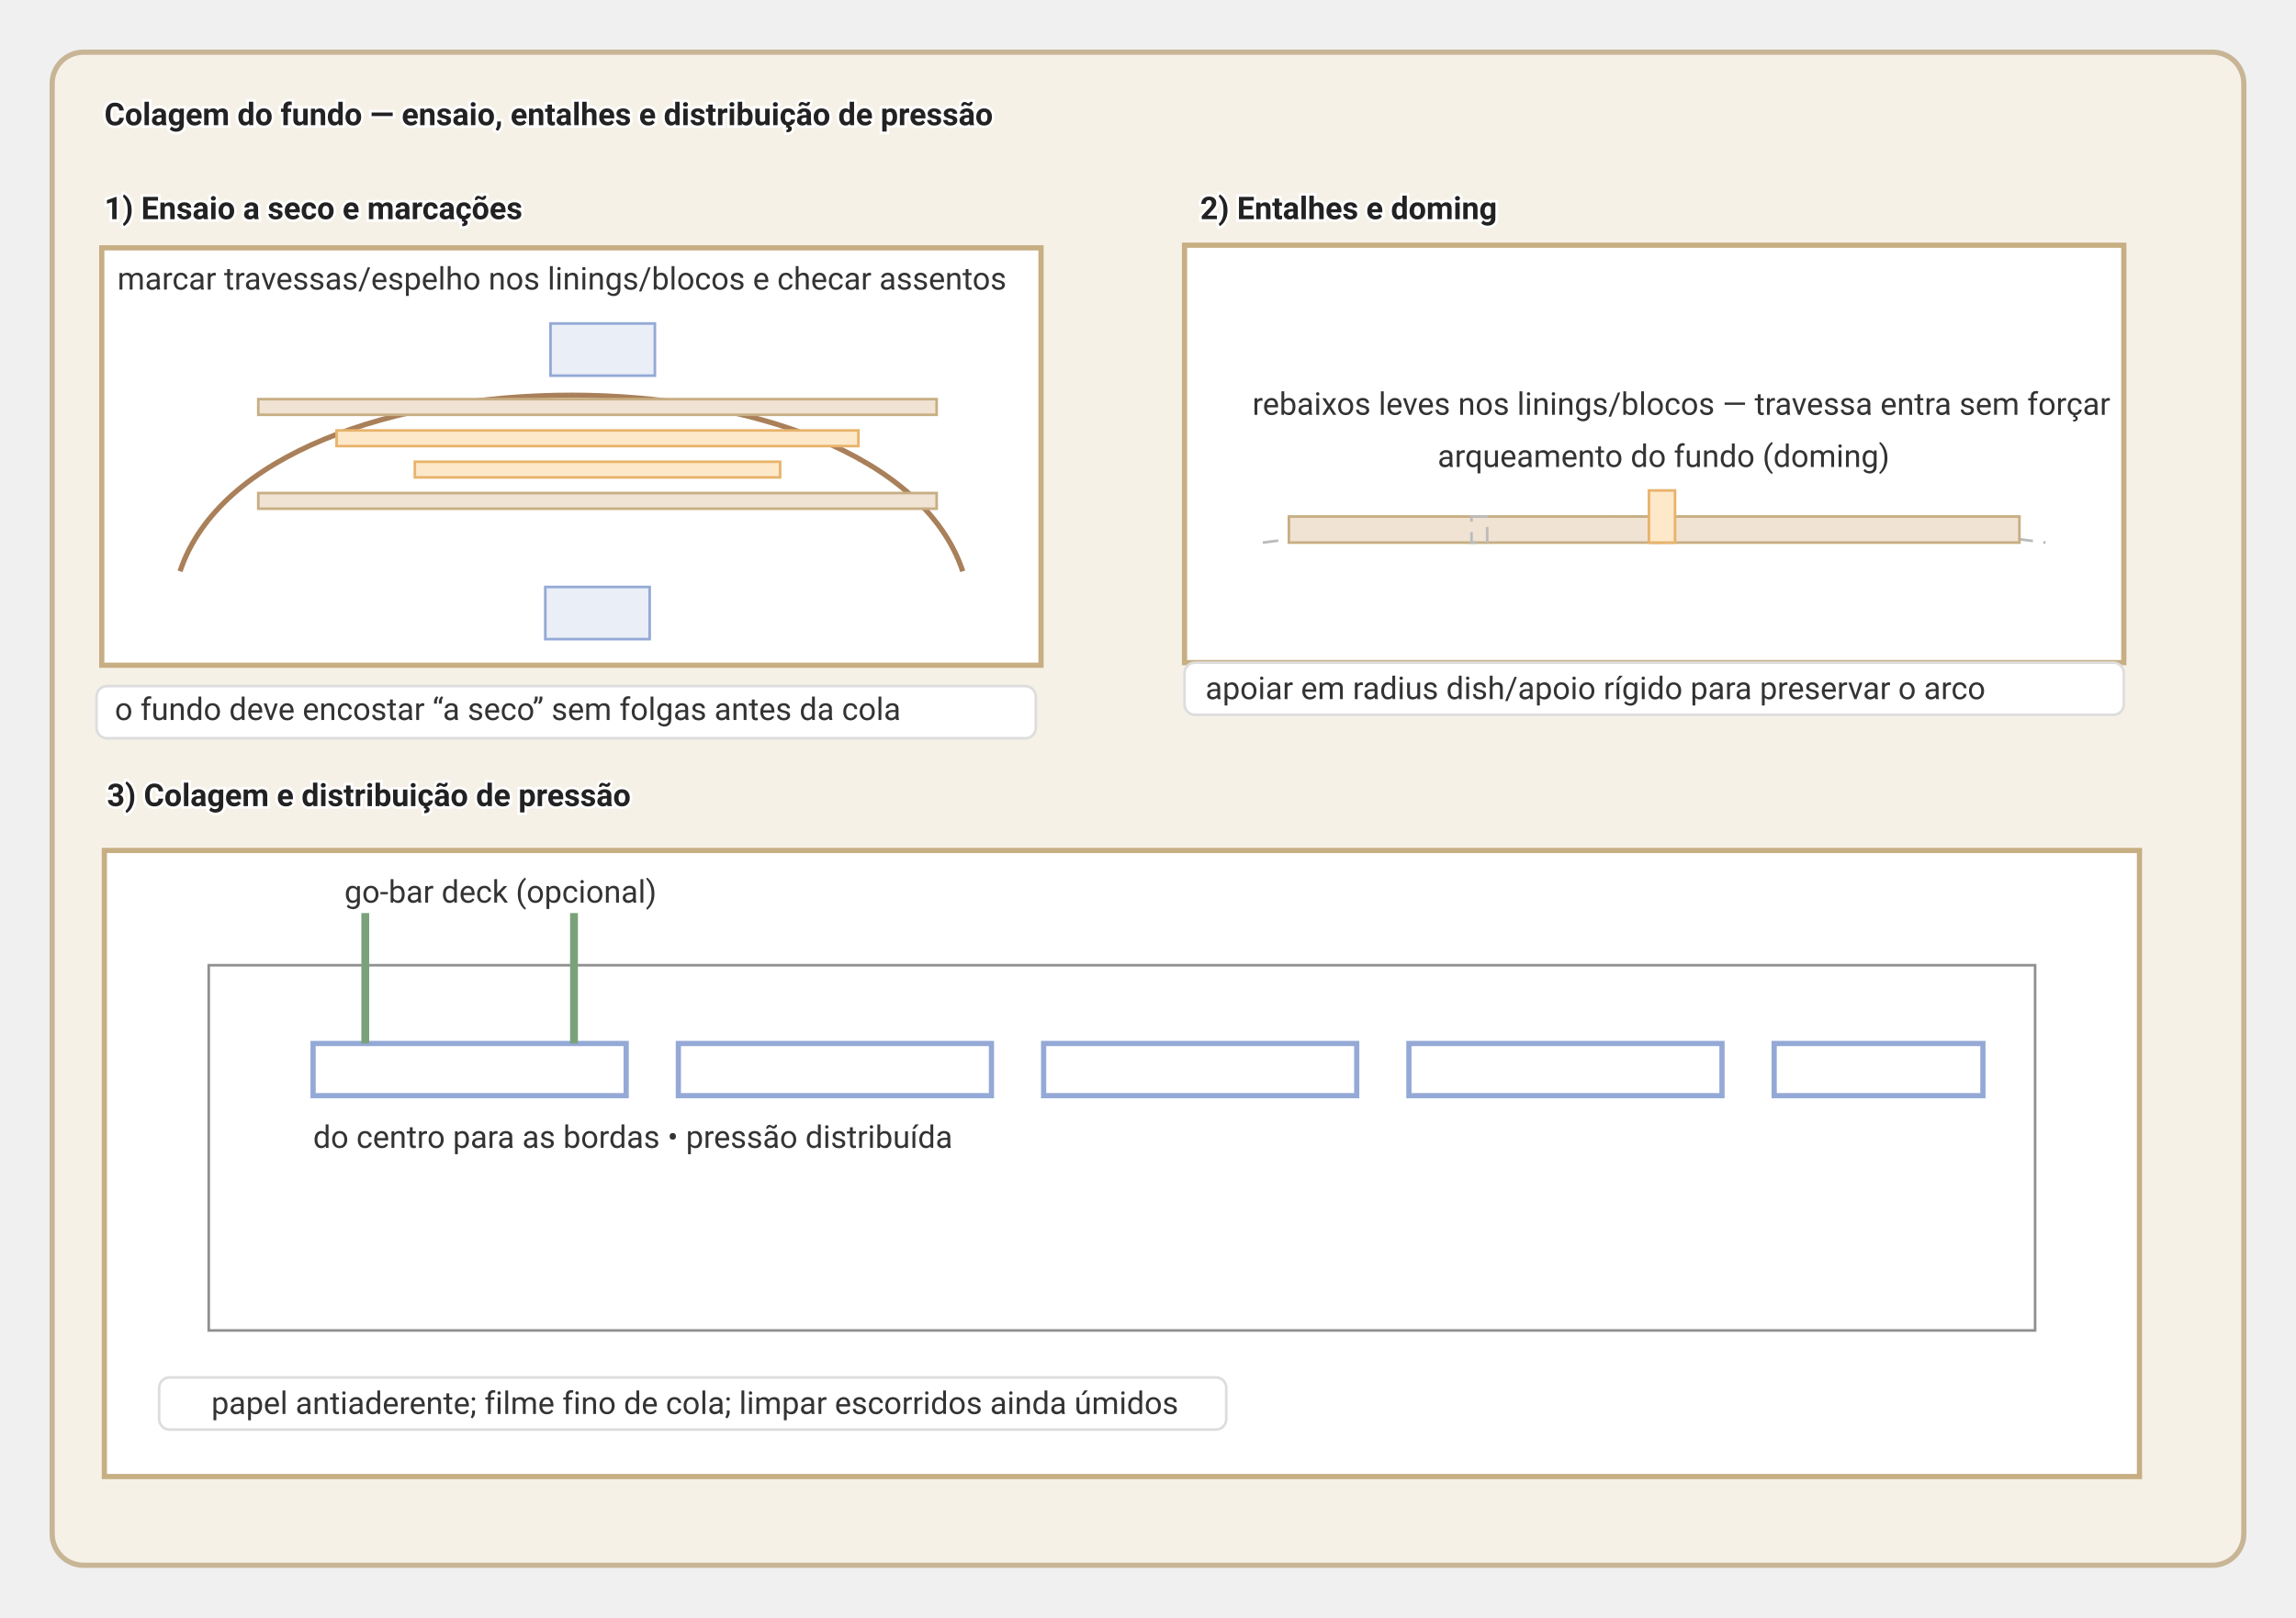
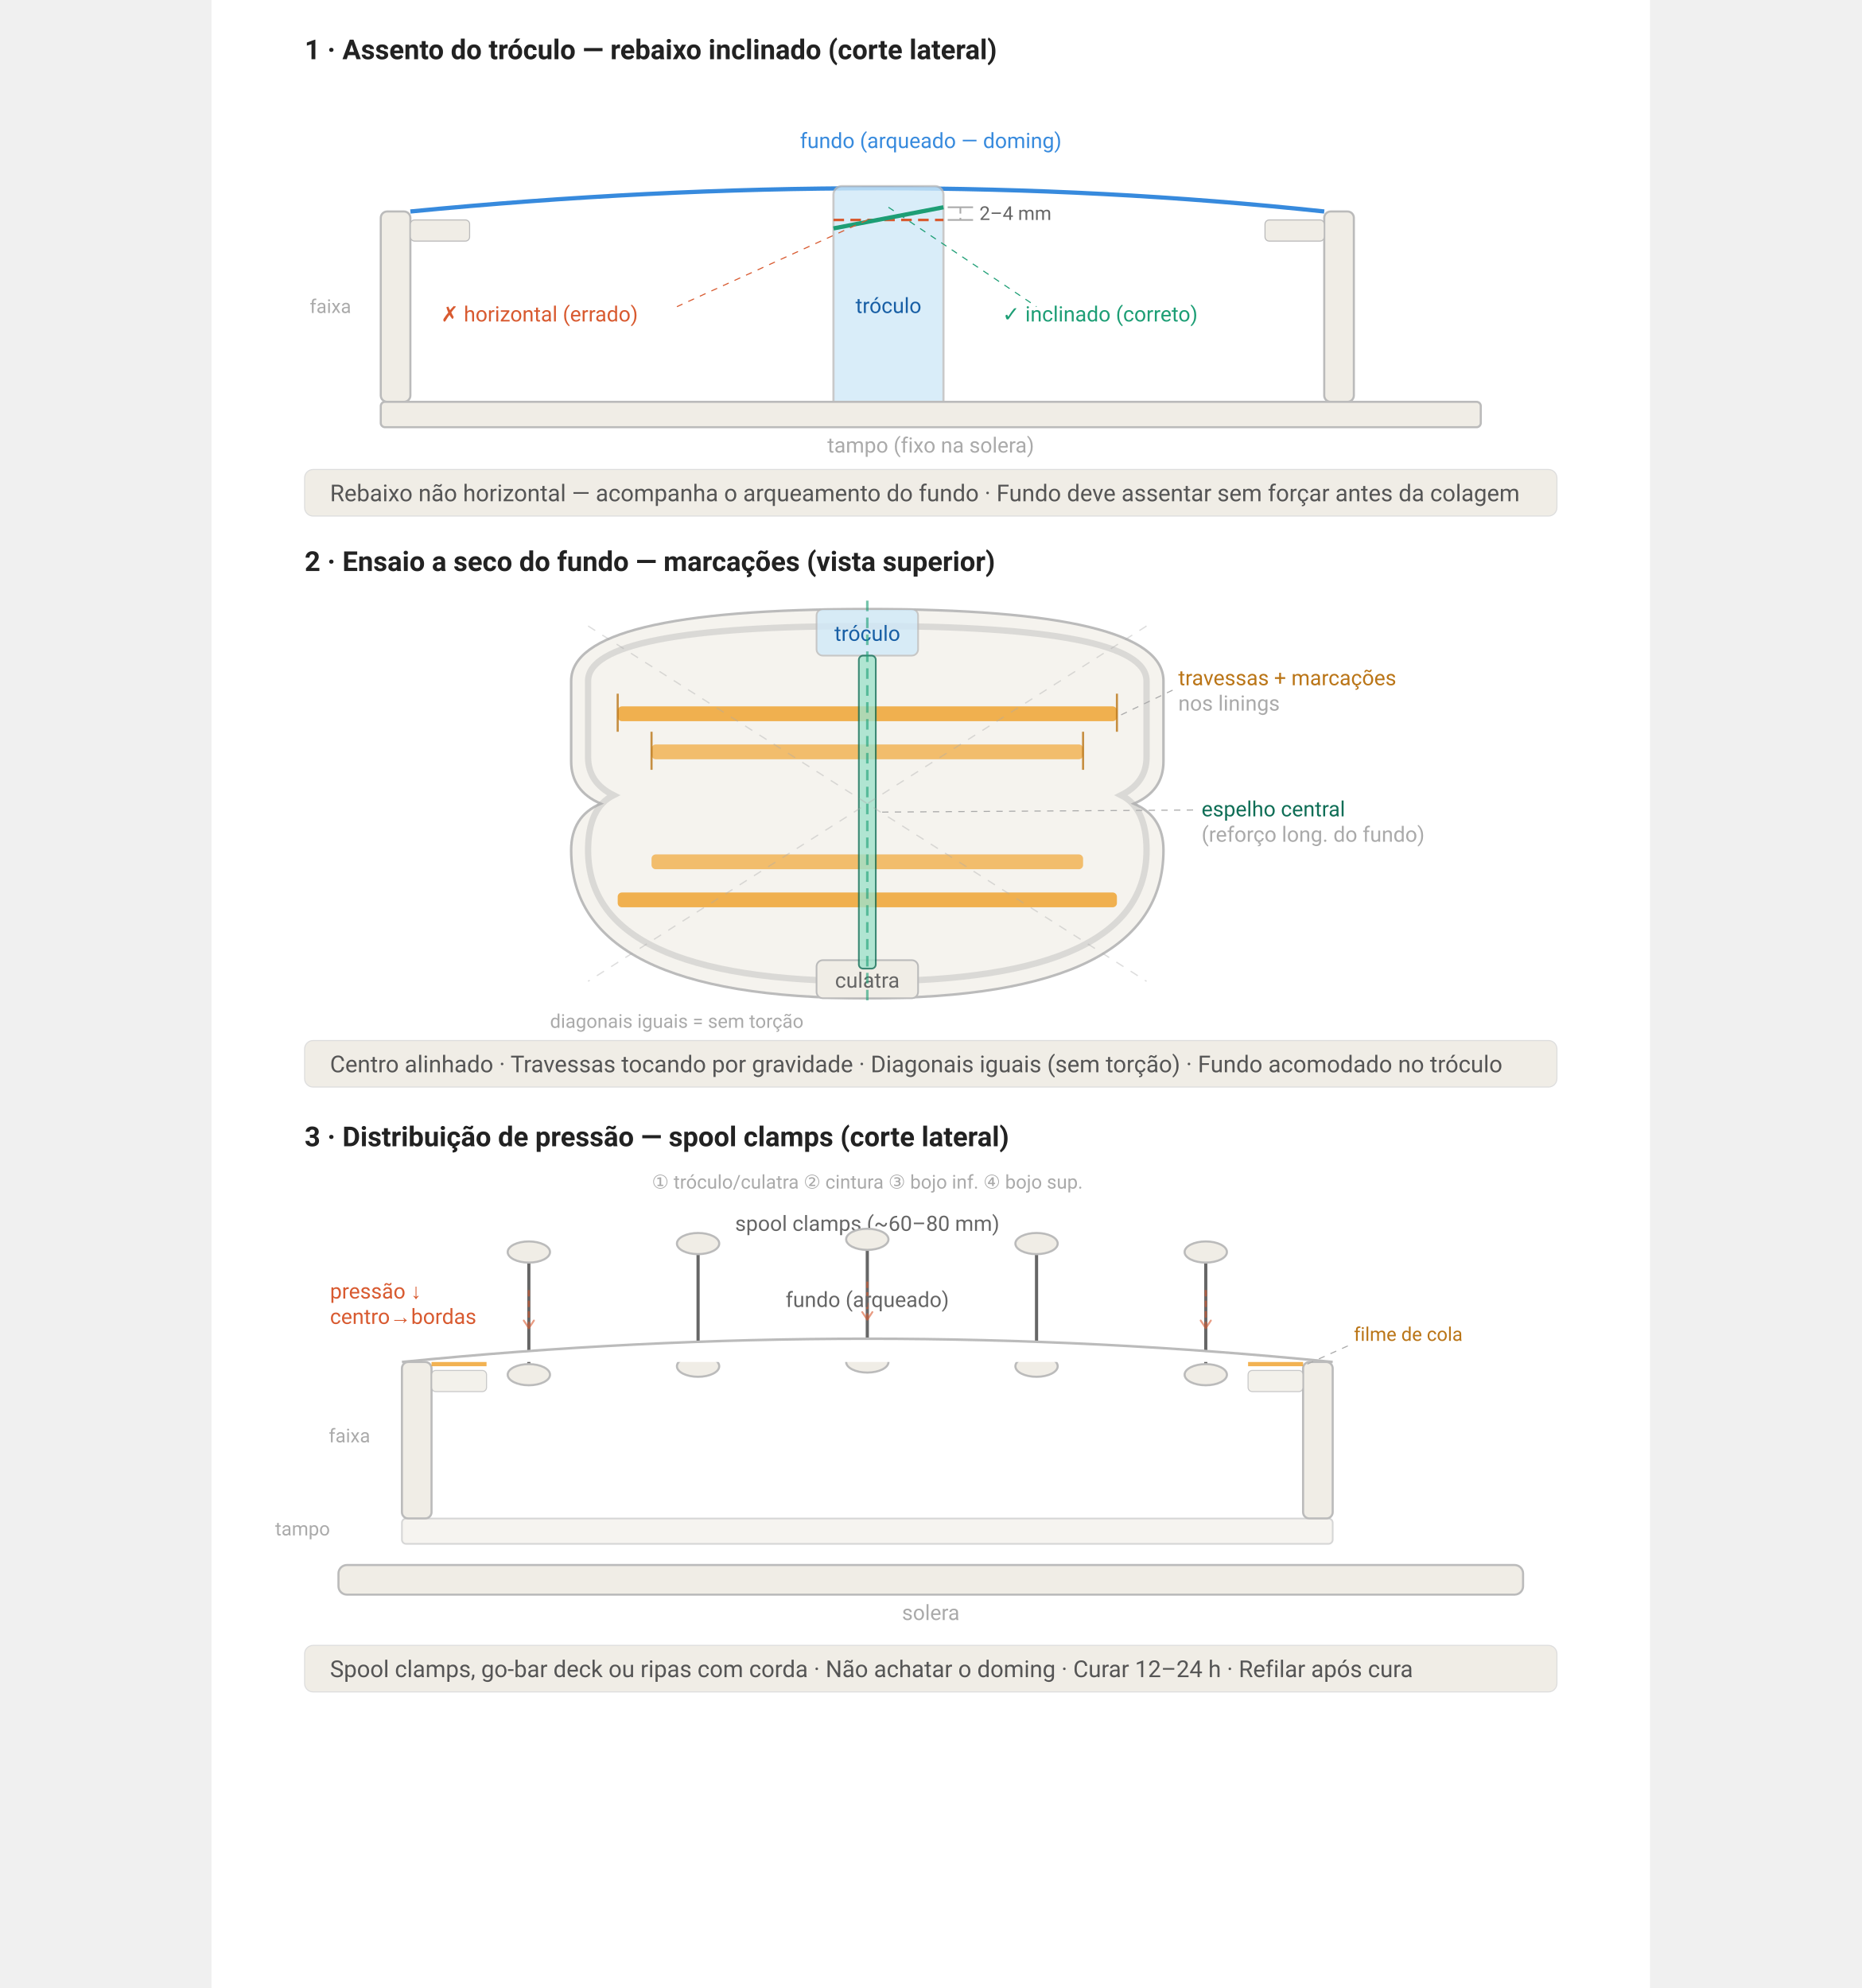
- <svg xmlns="http://www.w3.org/2000/svg" width="880" height="620" font-family="system-ui, Segoe UI, Roboto, Arial" font-size="12">
-   <g>
-     <rect x="20" y="20" width="840" height="580" rx="12" class="panel" fill="#f6f1e7" stroke="#c8b596" stroke-width="2" vector-effect="non-scaling-stroke" id="svg_1" />
-     <text x="40" y="48" class="title" fill="#222" font-weight="700" paint-order="stroke fill" stroke="#fff" stroke-width="2px" id="svg_2">Colagem do fundo — ensaio, entalhes e distribuição de pressão</text>
-     <text x="40" y="84" class="title" fill="#222" font-weight="700" paint-order="stroke fill" stroke="#fff" stroke-width="2px" id="svg_3">1) Ensaio a seco e marcações</text>
-     <g id="svg_4">
-       <rect x="39" y="95" width="360" height="160" class="board" fill="#fff" stroke="#c7ae83" stroke-width="2" vector-effect="non-scaling-stroke" id="svg_5" />
-       <path d="m69,219c30,-90 270,-90 300,0" class="side" fill="none" stroke="#a9805a" stroke-width="2" vector-effect="non-scaling-stroke" id="svg_6" />
-       <rect x="99" y="189" width="260" height="6" class="lining" fill="#f0e3d3" stroke="#c7ae83" vector-effect="non-scaling-stroke" id="svg_7" />
-       <rect x="99" y="153" width="260" height="6" class="lining" fill="#f0e3d3" stroke="#c7ae83" vector-effect="non-scaling-stroke" id="svg_8" />
-       <rect x="211" y="124" width="40" height="20" class="block" fill="#e9eef7" stroke="#94a9d6" vector-effect="non-scaling-stroke" id="svg_9" />
-       <rect x="209" y="225" width="40" height="20" class="block" fill="#e9eef7" stroke="#94a9d6" vector-effect="non-scaling-stroke" id="svg_10" />
-       <rect x="129" y="165" width="200" height="6" class="brace" fill="#fde9c9" stroke="#e8b36b" vector-effect="non-scaling-stroke" id="svg_11" />
-       <rect x="159" y="177" width="140" height="6" class="brace" fill="#fde9c9" stroke="#e8b36b" vector-effect="non-scaling-stroke" id="svg_12" />
-       <text x="45" y="111" class="note" fill="#333" paint-order="stroke fill" stroke="#fff" stroke-width="2px" id="svg_13">marcar travessas/espelho nos linings/blocos e checar assentos</text>
-       <rect x="37" y="263" width="360" height="20" rx="4" class="labelbox" fill="#fff" stroke="#ddd" vector-effect="non-scaling-stroke" id="svg_14" />
-       <text x="44" y="276" class="note" fill="#333" paint-order="stroke fill" stroke="#fff" stroke-width="2px" id="svg_15">o fundo deve encostar “a seco” sem folgas antes da cola</text>
-     </g>
-     <text x="460" y="84" class="title" fill="#222" font-weight="700" paint-order="stroke fill" stroke="#fff" stroke-width="2px" id="svg_16">2) Entalhes e doming</text>
-     <g id="svg_17">
-       <rect x="454" y="94" width="360" height="160" class="board" fill="#fff" stroke="#c7ae83" stroke-width="2" vector-effect="non-scaling-stroke" id="svg_18" />
-       <path d="m484,208q150,-20 300,0" class="ghost" fill="none" stroke="#bbb" stroke-dasharray="6,4" vector-effect="non-scaling-stroke" id="svg_19" />
-       <text x="551" y="179" class="note" fill="#333" paint-order="stroke fill" stroke="#fff" stroke-width="2px" id="svg_20">arqueamento do fundo (doming)</text>
-       <rect x="494" y="198" width="280" height="10" class="lining" fill="#f0e3d3" stroke="#c7ae83" vector-effect="non-scaling-stroke" id="svg_21" />
-       <rect x="564" y="198" width="6" height="10" class="ghost" fill="none" stroke="#bbb" stroke-dasharray="6,4" vector-effect="non-scaling-stroke" id="svg_22" />
-       <rect x="634" y="198" width="6" height="10" class="ghost" fill="none" stroke="#bbb" stroke-dasharray="6,4" vector-effect="non-scaling-stroke" id="svg_23" />
-       <rect x="632" y="188" width="10" height="20" class="brace" fill="#fde9c9" stroke="#e8b36b" vector-effect="non-scaling-stroke" id="svg_24" />
-       <text x="480" y="159" class="note" fill="#333" paint-order="stroke fill" stroke="#fff" stroke-width="2px" id="svg_25">rebaixos leves nos linings/blocos — travessa entra sem forçar</text>
-       <rect x="454" y="254" width="360" height="20" rx="4" class="labelbox" fill="#fff" stroke="#ddd" vector-effect="non-scaling-stroke" id="svg_26" />
-       <text x="462" y="268" class="note" fill="#333" paint-order="stroke fill" stroke="#fff" stroke-width="2px" id="svg_27">apoiar em radius dish/apoio rígido para preservar o arco</text>
-     </g>
-     <text x="41" y="309" class="title" fill="#222" font-weight="700" paint-order="stroke fill" stroke="#fff" stroke-width="2px" id="svg_28">3) Colagem e distribuição de pressão</text>
-     <g id="svg_29">
-       <rect stroke="#c7ae83" x="40" y="326" width="780" height="240" class="board" fill="#fff" stroke-width="2" vector-effect="non-scaling-stroke" id="svg_30" />
-       <rect x="80" y="370" width="700" height="140" class="back" fill="#fff" stroke="#909090" vector-effect="non-scaling-stroke" id="svg_31" />
-       <rect x="120" y="400" width="120" height="20" class="press" fill="none" stroke="#94a9d6" stroke-width="2" vector-effect="non-scaling-stroke" id="svg_33" />
-       <rect x="260" y="400" width="120" height="20" class="press" fill="none" stroke="#94a9d6" stroke-width="2" vector-effect="non-scaling-stroke" id="svg_34" />
-       <rect x="400" y="400" width="120" height="20" class="press" fill="none" stroke="#94a9d6" stroke-width="2" vector-effect="non-scaling-stroke" id="svg_35" />
-       <rect x="540" y="400" width="120" height="20" class="press" fill="none" stroke="#94a9d6" stroke-width="2" vector-effect="non-scaling-stroke" id="svg_36" />
-       <rect x="680" y="400" width="80" height="20" class="press" fill="none" stroke="#94a9d6" stroke-width="2" vector-effect="non-scaling-stroke" id="svg_37" />
-       <text x="120" y="440" class="note" fill="#333" paint-order="stroke fill" stroke="#fff" stroke-width="2px" id="svg_38">do centro para as bordas • pressão distribuída</text>
-       <line x1="140" y1="350" x2="140" y2="400" class="gobar" stroke="#7aa27a" stroke-width="3" vector-effect="non-scaling-stroke" id="svg_39" />
-       <line x1="220" y1="350" x2="220" y2="400" class="gobar" stroke="#7aa27a" stroke-width="3" vector-effect="non-scaling-stroke" id="svg_40" />
-       <text x="132" y="346" class="note" fill="#333" paint-order="stroke fill" stroke="#fff" stroke-width="2px" id="svg_41">go-bar deck (opcional)</text>
-       <rect stroke="#ddd" x="61" y="528" width="409" height="20" rx="4" class="labelbox" fill="#fff" vector-effect="non-scaling-stroke" id="svg_42" />
-       <text x="81" y="542" class="note" fill="#333" paint-order="stroke fill" stroke="#fff" stroke-width="2px" id="svg_43">papel antiaderente; filme fino de cola; limpar escorridos ainda úmidos</text>
-     </g>
-   </g>
+ <svg xmlns="http://www.w3.org/2000/svg" width="880" height="940" viewBox="0 0 680 940" role="img" font-family="system-ui, Segoe UI, Roboto, Arial" font-size="12">
+   <defs>
+     <marker id="arrow" viewBox="0 0 10 10" refX="8" refY="5" markerWidth="6" markerHeight="6" orient="auto-start-reverse">
+       <path d="M2 1L8 5L2 9" fill="none" stroke="context-stroke" stroke-width="1.5" stroke-linecap="round" stroke-linejoin="round" />
+     </marker>
+   </defs>
+   <rect width="680" height="940" fill="#ffffff" />
+   <text x="44" y="28" font-size="13" font-weight="600" fill="#222">1 · Assento do tróculo — rebaixo inclinado (corte lateral)</text>
+   <path d="M94 100 Q320 78 526 100" fill="none" stroke="#378ADD" stroke-width="2" />
+   <text x="340" y="70" text-anchor="middle" font-size="10" fill="#378ADD">fundo (arqueado — doming)</text>
+   <rect x="294" y="88" width="52" height="110" rx="4" fill="#d0e8f8" stroke="#bbb" stroke-width="1" opacity="0.8" />
+   <text x="320" y="148" text-anchor="middle" font-size="10" fill="#185FA5">tróculo</text>
+   <line x1="294" y1="104" x2="346" y2="104" stroke="#D85A30" stroke-width="1.2" stroke-dasharray="5 3" />
+   <line x1="294" y1="108" x2="346" y2="98" stroke="#1D9E75" stroke-width="2" />
+   <line x1="354" y1="98" x2="354" y2="104" stroke="#aaa" stroke-width="0.8" stroke-dasharray="3 2" />
+   <line x1="348" y1="98" x2="360" y2="98" stroke="#aaa" stroke-width="0.8" />
+   <line x1="348" y1="104" x2="360" y2="104" stroke="#aaa" stroke-width="0.8" />
+   <text x="363" y="104" font-size="9" fill="#666">2–4 mm</text>
+   <line x1="310" y1="104" x2="220" y2="145" stroke="#D85A30" stroke-width="0.5" stroke-dasharray="3 3" />
+   <text x="155" y="152" text-anchor="middle" font-size="10" fill="#D85A30">✗ horizontal (errado)</text>
+   <line x1="320" y1="98" x2="390" y2="145" stroke="#1D9E75" stroke-width="0.5" stroke-dasharray="3 3" />
+   <text x="420" y="152" text-anchor="middle" font-size="10" fill="#1D9E75">✓ inclinado (correto)</text>
+   <rect x="80" y="100" width="14" height="90" rx="3" fill="#f0ede6" stroke="#bbb" stroke-width="1" />
+   <rect x="526" y="100" width="14" height="90" rx="3" fill="#f0ede6" stroke="#bbb" stroke-width="1" />
+   <text x="66" y="148" text-anchor="end" font-size="9" fill="#aaa">faixa</text>
+   <rect x="94" y="104" width="28" height="10" rx="2" fill="#f0ede6" stroke="#bbb" stroke-width="0.5" />
+   <rect x="498" y="104" width="28" height="10" rx="2" fill="#f0ede6" stroke="#bbb" stroke-width="0.5" />
+   <rect x="80" y="190" width="520" height="12" rx="2" fill="#f0ede6" stroke="#bbb" stroke-width="1" />
+   <text x="340" y="214" text-anchor="middle" font-size="10" fill="#aaa">tampo (fixo na solera)</text>
+   <rect x="44" y="222" width="592" height="22" rx="4" fill="#f0ede6" stroke="#ddd" stroke-width="0.5" />
+   <text x="56" y="237" font-size="11" fill="#555">Rebaixo não horizontal — acompanha o arqueamento do fundo · Fundo deve assentar sem forçar antes da colagem</text>
+   <text x="44" y="270" font-size="13" font-weight="600" fill="#222">2 · Ensaio a seco do fundo — marcações (vista superior)</text>
+   <path d="M170 322 Q170 288 310 288 Q450 288 450 322 L450 360 Q450 374 436 380 Q450 386 450 402 Q450 472 310 472 Q170 472 170 402 Q170 386 184 380 Q170 374 170 360 Z" fill="#f5f3ee" stroke="#bbb" stroke-width="1.2" />
+   <path d="M178 322 Q178 296 310 296 Q442 296 442 322 L442 358 Q442 370 430 376 Q442 382 442 402 Q442 464 310 464 Q178 464 178 402 Q178 382 190 376 Q178 370 178 358 Z" fill="none" stroke="#aaa" stroke-width="3" opacity="0.35" />
+   <rect x="286" y="288" width="48" height="22" rx="3" fill="#d0e8f8" stroke="#bbb" stroke-width="0.8" opacity="0.8" />
+   <text x="310" y="303" text-anchor="middle" font-size="10" fill="#185FA5">tróculo</text>
+   <rect x="286" y="454" width="48" height="18" rx="3" fill="#f0ede6" stroke="#bbb" stroke-width="0.8" />
+   <text x="310" y="467" text-anchor="middle" font-size="10" fill="#666">culatra</text>
+   <rect x="192" y="334" width="236" height="7" rx="2" fill="#EF9F27" opacity="0.8" />
+   <rect x="208" y="352" width="204" height="7" rx="2" fill="#EF9F27" opacity="0.65" />
+   <rect x="208" y="404" width="204" height="7" rx="2" fill="#EF9F27" opacity="0.65" />
+   <rect x="192" y="422" width="236" height="7" rx="2" fill="#EF9F27" opacity="0.8" />
+   <rect x="306" y="310" width="8" height="148" rx="2" fill="#9FE1CB" stroke="#0F6E56" stroke-width="0.8" opacity="0.8" />
+   <text x="468" y="386" font-size="10" fill="#0F6E56">espelho central</text>
+   <line x1="464" y1="383" x2="316" y2="384" stroke="#aaa" stroke-width="0.5" stroke-dasharray="3 3" />
+   <text x="468" y="398" font-size="10" fill="#aaa">(reforço long. do fundo)</text>
+   <line x1="310" y1="284" x2="310" y2="476" stroke="#1D9E75" stroke-width="1.2" stroke-dasharray="5 3" opacity="0.6" />
+   <line x1="192" y1="328" x2="192" y2="346" stroke="#BA7517" stroke-width="1" opacity="0.8" />
+   <line x1="428" y1="328" x2="428" y2="346" stroke="#BA7517" stroke-width="1" opacity="0.8" />
+   <line x1="208" y1="346" x2="208" y2="364" stroke="#BA7517" stroke-width="1" opacity="0.8" />
+   <line x1="412" y1="346" x2="412" y2="364" stroke="#BA7517" stroke-width="1" opacity="0.8" />
+   <line x1="430" y1="338" x2="455" y2="326" stroke="#aaa" stroke-width="0.5" stroke-dasharray="3 3" />
+   <text x="457" y="324" font-size="10" fill="#BA7517">travessas + marcações</text>
+   <text x="457" y="336" font-size="10" fill="#aaa">nos linings</text>
+   <line x1="178" y1="296" x2="442" y2="464" stroke="#aaa" stroke-width="0.6" stroke-dasharray="4 4" opacity="0.4" />
+   <line x1="442" y1="296" x2="178" y2="464" stroke="#aaa" stroke-width="0.6" stroke-dasharray="4 4" opacity="0.4" />
+   <text x="160" y="486" font-size="9" fill="#aaa">diagonais iguais = sem torção</text>
+   <rect x="44" y="492" width="592" height="22" rx="4" fill="#f0ede6" stroke="#ddd" stroke-width="0.5" />
+   <text x="56" y="507" font-size="11" fill="#555">Centro alinhado · Travessas tocando por gravidade · Diagonais iguais (sem torção) · Fundo acomodado no tróculo</text>
+   <text x="44" y="542" font-size="13" font-weight="600" fill="#222">3 · Distribuição de pressão — spool clamps (corte lateral)</text>
+   <text x="310" y="562" text-anchor="middle" font-size="9" fill="#aaa">① tróculo/culatra  ② cintura  ③ bojo inf.  ④ bojo sup.</text>
+   <text x="310" y="582" text-anchor="middle" font-size="10" fill="#666">spool clamps (~60–80 mm)</text>
+   <line x1="150" y1="592" x2="150" y2="650" stroke="#666" stroke-width="1.5" />
+   <ellipse cx="150" cy="592" rx="10" ry="5" fill="#f0ede6" stroke="#bbb" stroke-width="1" />
+   <ellipse cx="150" cy="650" rx="10" ry="5" fill="#f0ede6" stroke="#bbb" stroke-width="1" />
+   <line x1="230" y1="588" x2="230" y2="646" stroke="#666" stroke-width="1.5" />
+   <ellipse cx="230" cy="588" rx="10" ry="5" fill="#f0ede6" stroke="#bbb" stroke-width="1" />
+   <ellipse cx="230" cy="646" rx="10" ry="5" fill="#f0ede6" stroke="#bbb" stroke-width="1" />
+   <line x1="310" y1="586" x2="310" y2="644" stroke="#666" stroke-width="1.5" />
+   <ellipse cx="310" cy="586" rx="10" ry="5" fill="#f0ede6" stroke="#bbb" stroke-width="1" />
+   <ellipse cx="310" cy="644" rx="10" ry="5" fill="#f0ede6" stroke="#bbb" stroke-width="1" />
+   <line x1="390" y1="588" x2="390" y2="646" stroke="#666" stroke-width="1.5" />
+   <ellipse cx="390" cy="588" rx="10" ry="5" fill="#f0ede6" stroke="#bbb" stroke-width="1" />
+   <ellipse cx="390" cy="646" rx="10" ry="5" fill="#f0ede6" stroke="#bbb" stroke-width="1" />
+   <line x1="470" y1="592" x2="470" y2="650" stroke="#666" stroke-width="1.5" />
+   <ellipse cx="470" cy="592" rx="10" ry="5" fill="#f0ede6" stroke="#bbb" stroke-width="1" />
+   <ellipse cx="470" cy="650" rx="10" ry="5" fill="#f0ede6" stroke="#bbb" stroke-width="1" />
+   <line x1="150" y1="610" x2="150" y2="628" stroke="#D85A30" stroke-width="1" stroke-dasharray="3 2" marker-end="url(#arrow)" opacity="0.6" />
+   <line x1="310" y1="606" x2="310" y2="624" stroke="#D85A30" stroke-width="1" stroke-dasharray="3 2" marker-end="url(#arrow)" opacity="0.6" />
+   <line x1="470" y1="610" x2="470" y2="628" stroke="#D85A30" stroke-width="1" stroke-dasharray="3 2" marker-end="url(#arrow)" opacity="0.6" />
+   <text x="56" y="614" font-size="10" fill="#D85A30">pressão ↓</text>
+   <text x="56" y="626" font-size="10" fill="#D85A30">centro→bordas</text>
+   <path d="M90 644 Q310 622 530 644" fill="#fff" stroke="#bbb" stroke-width="1.2" />
+   <text x="310" y="618" text-anchor="middle" font-size="10" fill="#666">fundo (arqueado)</text>
+   <rect x="90" y="644" width="14" height="74" rx="3" fill="#f0ede6" stroke="#bbb" stroke-width="1" />
+   <rect x="516" y="644" width="14" height="74" rx="3" fill="#f0ede6" stroke="#bbb" stroke-width="1" />
+   <text x="75" y="682" text-anchor="end" font-size="9" fill="#aaa">faixa</text>
+   <rect x="104" y="648" width="26" height="10" rx="2" fill="#f0ede6" stroke="#bbb" stroke-width="0.5" opacity="0.8" />
+   <rect x="490" y="648" width="26" height="10" rx="2" fill="#f0ede6" stroke="#bbb" stroke-width="0.5" opacity="0.8" />
+   <rect x="104" y="644" width="26" height="2" fill="#EF9F27" opacity="0.8" />
+   <rect x="490" y="644" width="26" height="2" fill="#EF9F27" opacity="0.8" />
+   <line x1="518" y1="645" x2="538" y2="636" stroke="#aaa" stroke-width="0.5" stroke-dasharray="3 3" />
+   <text x="540" y="634" font-size="9" fill="#BA7517">filme de cola</text>
+   <rect x="90" y="718" width="440" height="12" rx="2" fill="#f0ede6" stroke="#bbb" stroke-width="0.8" opacity="0.6" />
+   <text x="56" y="726" text-anchor="end" font-size="9" fill="#aaa">tampo</text>
+   <rect x="60" y="740" width="560" height="14" rx="4" fill="#f0ede6" stroke="#bbb" stroke-width="1" />
+   <text x="340" y="766" text-anchor="middle" font-size="10" fill="#aaa">solera</text>
+   <rect x="44" y="778" width="592" height="22" rx="4" fill="#f0ede6" stroke="#ddd" stroke-width="0.5" />
+   <text x="56" y="793" font-size="11" fill="#555">Spool clamps, go-bar deck ou ripas com corda · Não achatar o doming · Curar 12–24 h · Refilar após cura</text>
</svg>
